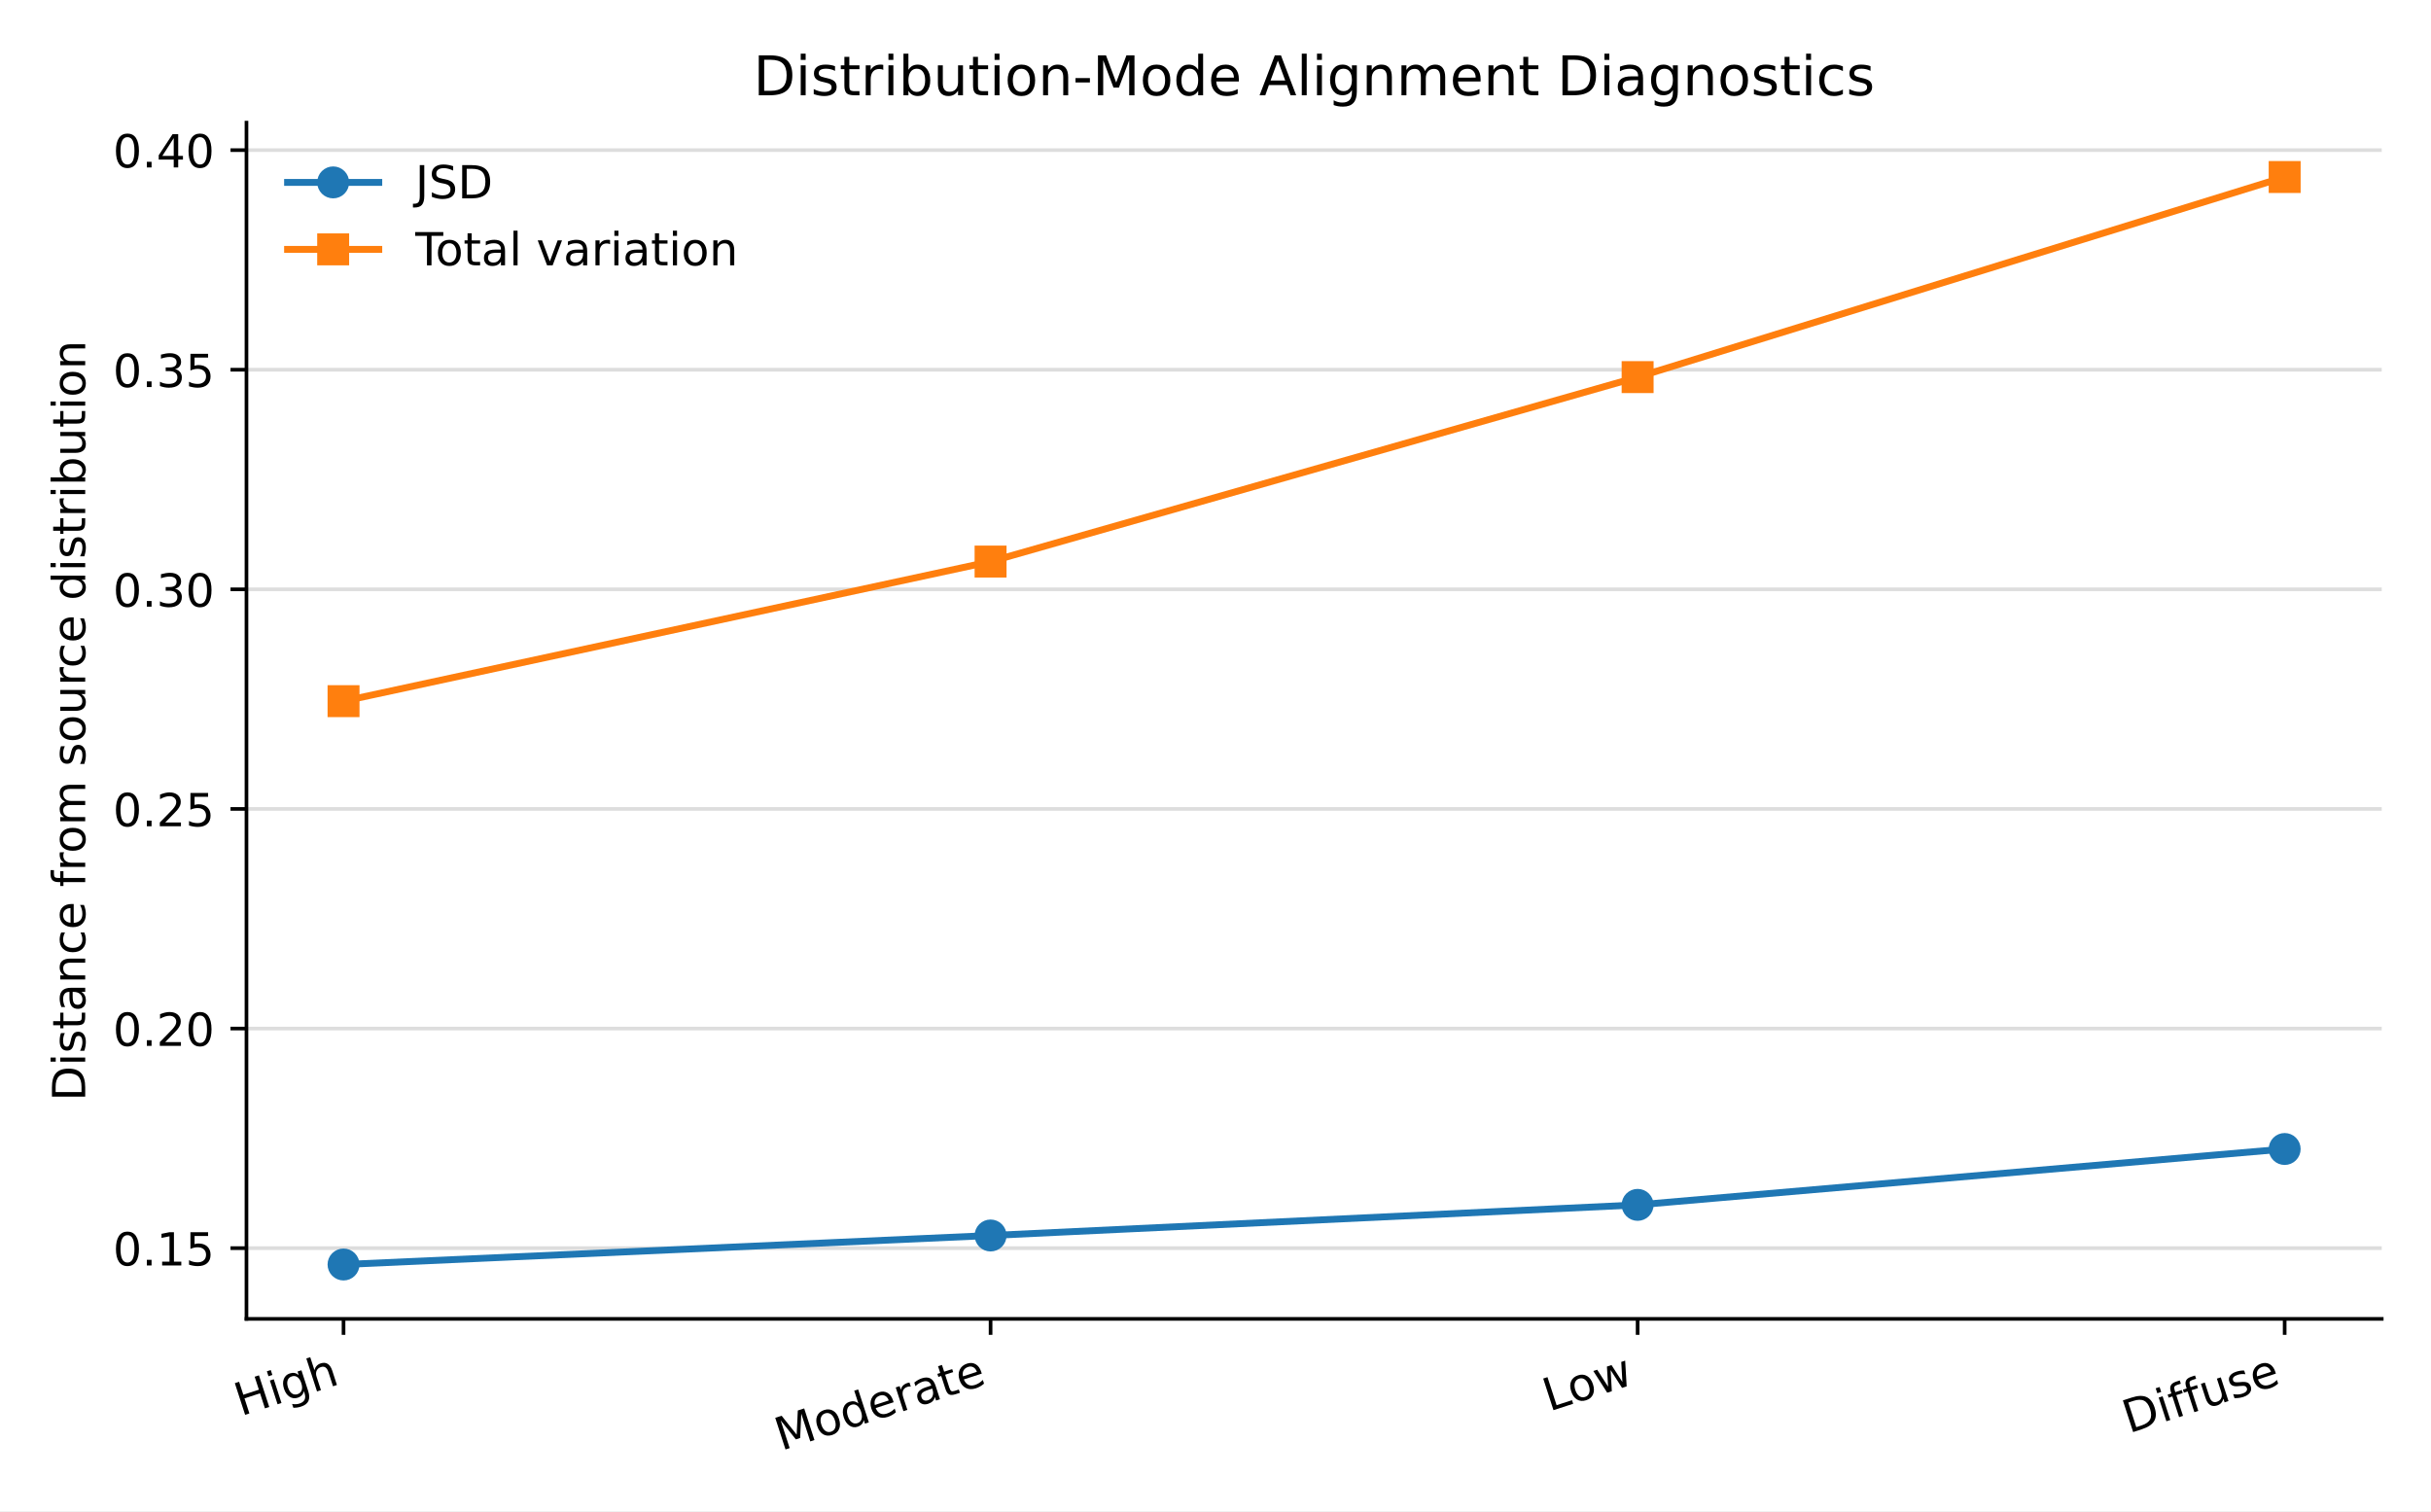
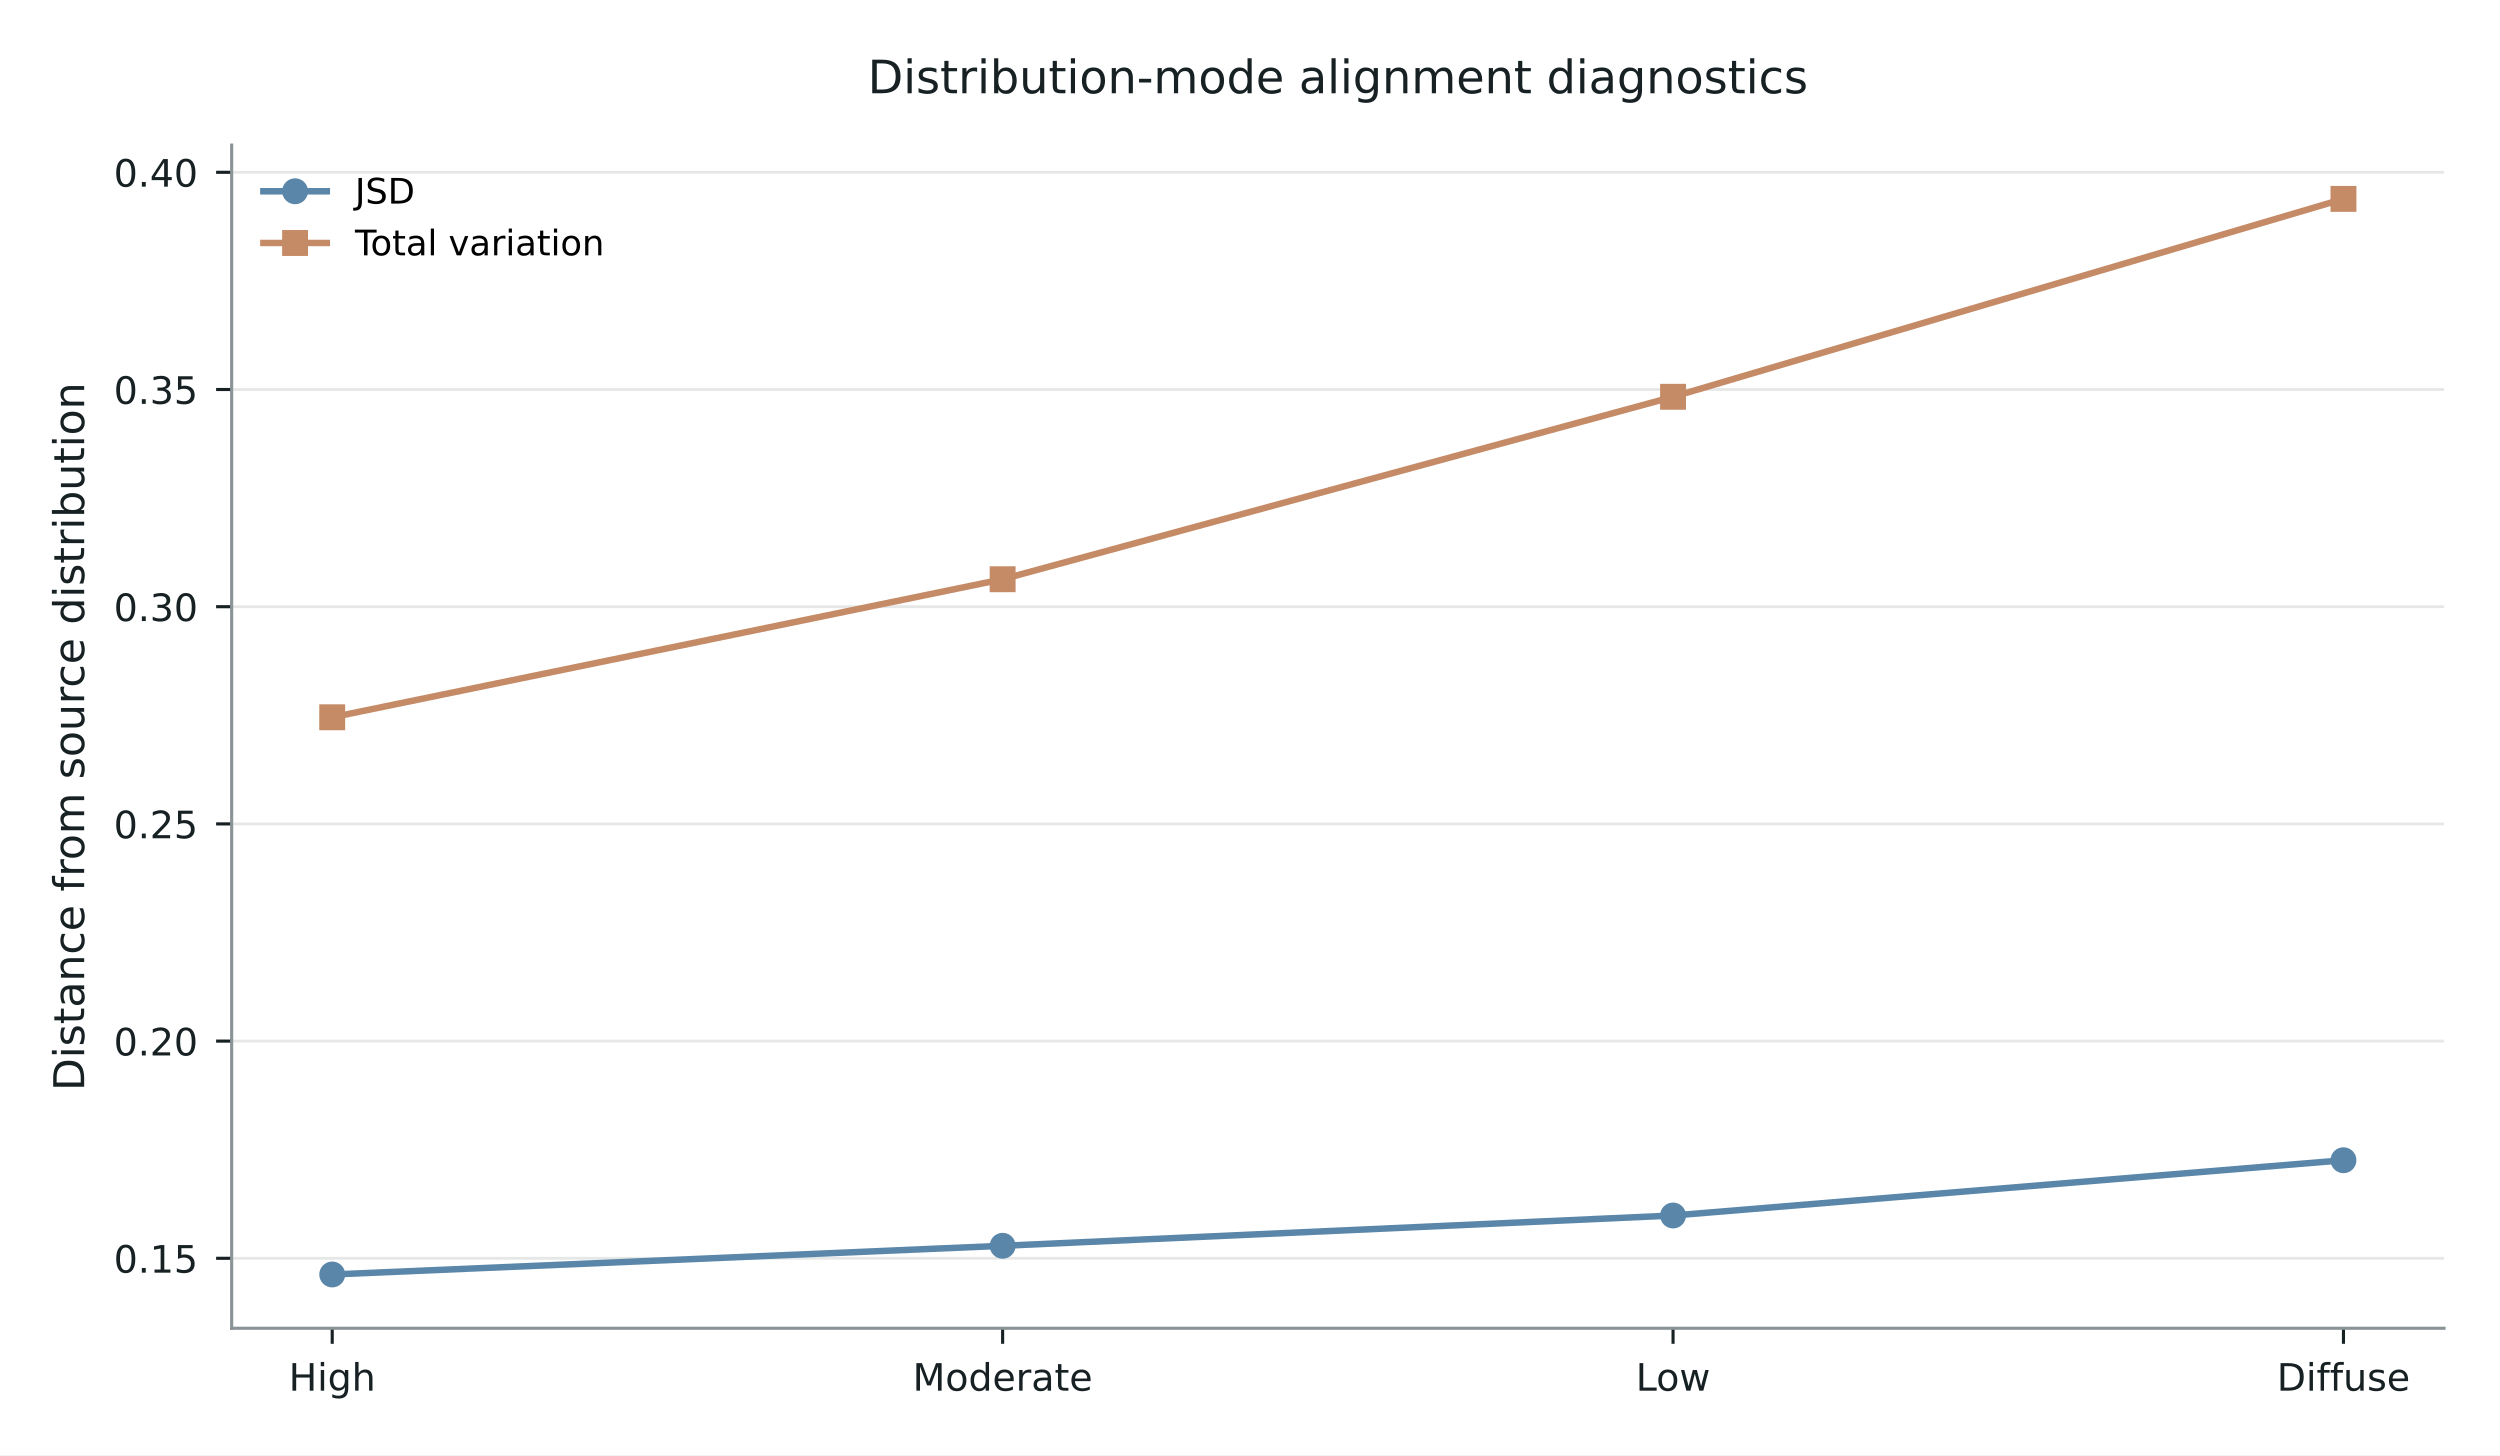
- <svg xmlns="http://www.w3.org/2000/svg" xmlns:xlink="http://www.w3.org/1999/xlink" width="532.8pt" height="331.2pt" viewBox="0 0 532.8 331.2" version="1.1">
+ <svg xmlns="http://www.w3.org/2000/svg" xmlns:xlink="http://www.w3.org/1999/xlink" width="482.4pt" height="280.8pt" viewBox="0 0 482.4 280.8" version="1.1">
  <defs>
    <style type="text/css">*{stroke-linejoin: round; stroke-linecap: butt}</style>
  </defs>
  <g id="figure_1">
    <g id="patch_1">
-       <path d="M 0 331.2  L 532.8 331.2  L 532.8 0  L 0 0  z " style="fill: #ffffff" />
+       <path d="M 0 280.8  L 482.4 280.8  L 482.4 0  L 0 0  z " style="fill: #ffffff" />
    </g>
    <g id="axes_1">
      <g id="patch_2">
-         <path d="M 54.02 289.073  L 522 289.073  L 522 26.88  L 54.02 26.88  z " style="fill: #ffffff" />
+         <path d="M 44.7 256.3  L 471.6 256.3  L 471.6 28  L 44.7 28  z " style="fill: #ffffff" />
      </g>
      <g id="matplotlib.axis_1">
        <g id="xtick_1">
          <g id="line2d_1">
            <defs>
-               <path id="m32ed59b2f3" d="M 0 0  L 0 3.5  " style="stroke: #000000; stroke-width: 0.8" />
+               <path id="mbbe22d56eb" d="M 0 0  L 0 3  " style="stroke: #172124; stroke-width: 0.6" />
            </defs>
            <g>
-               <use xlink:href="#m32ed59b2f3" x="75.292" y="289.073" style="stroke: #000000; stroke-width: 0.8" />
+               <use xlink:href="#mbbe22d56eb" x="64.105" y="256.3" style="fill: #172124; stroke: #172124; stroke-width: 0.6" />
            </g>
          </g>
          <g id="text_1">
-             <g transform="translate(52.78972 310.4023) rotate(-18) scale(0.1 -0.1)">
+             <g style="fill: #172124" transform="translate(55.71525 268.3469) scale(0.073 -0.073)">
              <defs>
                <path id="DejaVuSans-48" d="M 628 4666  L 1259 4666  L 1259 2753  L 3553 2753  L 3553 4666  L 4184 4666  L 4184 0  L 3553 0  L 3553 2222  L 1259 2222  L 1259 0  L 628 0  L 628 4666  z " transform="scale(0.015625)" />
                <path id="DejaVuSans-69" d="M 603 3500  L 1178 3500  L 1178 0  L 603 0  L 603 3500  z M 603 4863  L 1178 4863  L 1178 4134  L 603 4134  L 603 4863  z " transform="scale(0.015625)" />
                <path id="DejaVuSans-67" d="M 2906 1791  Q 2906 2416 2648 2759  Q 2391 3103 1925 3103  Q 1463 3103 1205 2759  Q 947 2416 947 1791  Q 947 1169 1205 825  Q 1463 481 1925 481  Q 2391 481 2648 825  Q 2906 1169 2906 1791  z M 3481 434  Q 3481 -459 3084 -895  Q 2688 -1331 1869 -1331  Q 1566 -1331 1297 -1286  Q 1028 -1241 775 -1147  L 775 -588  Q 1028 -725 1275 -790  Q 1522 -856 1778 -856  Q 2344 -856 2625 -561  Q 2906 -266 2906 331  L 2906 616  Q 2728 306 2450 153  Q 2172 0 1784 0  Q 1141 0 747 490  Q 353 981 353 1791  Q 353 2603 747 3093  Q 1141 3584 1784 3584  Q 2172 3584 2450 3431  Q 2728 3278 2906 2969  L 2906 3500  L 3481 3500  L 3481 434  z " transform="scale(0.015625)" />
                <path id="DejaVuSans-68" d="M 3513 2113  L 3513 0  L 2938 0  L 2938 2094  Q 2938 2591 2744 2837  Q 2550 3084 2163 3084  Q 1697 3084 1428 2787  Q 1159 2491 1159 1978  L 1159 0  L 581 0  L 581 4863  L 1159 4863  L 1159 2956  Q 1366 3272 1645 3428  Q 1925 3584 2291 3584  Q 2894 3584 3203 3211  Q 3513 2838 3513 2113  z " transform="scale(0.015625)" />
              </defs>
              <use xlink:href="#DejaVuSans-48" />
              <use xlink:href="#DejaVuSans-69" transform="translate(75.19531 0)" />
              <use xlink:href="#DejaVuSans-67" transform="translate(102.9785 0)" />
              <use xlink:href="#DejaVuSans-68" transform="translate(166.4551 0)" />
            </g>
          </g>
        </g>
        <g id="xtick_2">
          <g id="line2d_2">
            <g>
-               <use xlink:href="#m32ed59b2f3" x="217.104" y="289.073" style="stroke: #000000; stroke-width: 0.8" />
+               <use xlink:href="#mbbe22d56eb" x="193.468" y="256.3" style="fill: #172124; stroke: #172124; stroke-width: 0.6" />
            </g>
          </g>
          <g id="text_2">
-             <g transform="translate(171.2281 317.9969) rotate(-18) scale(0.1 -0.1)">
+             <g style="fill: #172124" transform="translate(176.1084 268.3469) scale(0.073 -0.073)">
              <defs>
                <path id="DejaVuSans-4d" d="M 628 4666  L 1569 4666  L 2759 1491  L 3956 4666  L 4897 4666  L 4897 0  L 4281 0  L 4281 4097  L 3078 897  L 2444 897  L 1241 4097  L 1241 0  L 628 0  L 628 4666  z " transform="scale(0.015625)" />
                <path id="DejaVuSans-6f" d="M 1959 3097  Q 1497 3097 1228 2736  Q 959 2375 959 1747  Q 959 1119 1226 758  Q 1494 397 1959 397  Q 2419 397 2687 759  Q 2956 1122 2956 1747  Q 2956 2369 2687 2733  Q 2419 3097 1959 3097  z M 1959 3584  Q 2709 3584 3137 3096  Q 3566 2609 3566 1747  Q 3566 888 3137 398  Q 2709 -91 1959 -91  Q 1206 -91 779 398  Q 353 888 353 1747  Q 353 2609 779 3096  Q 1206 3584 1959 3584  z " transform="scale(0.015625)" />
                <path id="DejaVuSans-64" d="M 2906 2969  L 2906 4863  L 3481 4863  L 3481 0  L 2906 0  L 2906 525  Q 2725 213 2448 61  Q 2172 -91 1784 -91  Q 1150 -91 751 415  Q 353 922 353 1747  Q 353 2572 751 3078  Q 1150 3584 1784 3584  Q 2172 3584 2448 3432  Q 2725 3281 2906 2969  z M 947 1747  Q 947 1113 1208 752  Q 1469 391 1925 391  Q 2381 391 2643 752  Q 2906 1113 2906 1747  Q 2906 2381 2643 2742  Q 2381 3103 1925 3103  Q 1469 3103 1208 2742  Q 947 2381 947 1747  z " transform="scale(0.015625)" />
                <path id="DejaVuSans-65" d="M 3597 1894  L 3597 1613  L 953 1613  Q 991 1019 1311 708  Q 1631 397 2203 397  Q 2534 397 2845 478  Q 3156 559 3463 722  L 3463 178  Q 3153 47 2828 -22  Q 2503 -91 2169 -91  Q 1331 -91 842 396  Q 353 884 353 1716  Q 353 2575 817 3079  Q 1281 3584 2069 3584  Q 2775 3584 3186 3129  Q 3597 2675 3597 1894  z M 3022 2063  Q 3016 2534 2758 2815  Q 2500 3097 2075 3097  Q 1594 3097 1305 2825  Q 1016 2553 972 2059  L 3022 2063  z " transform="scale(0.015625)" />
                <path id="DejaVuSans-72" d="M 2631 2963  Q 2534 3019 2420 3045  Q 2306 3072 2169 3072  Q 1681 3072 1420 2755  Q 1159 2438 1159 1844  L 1159 0  L 581 0  L 581 3500  L 1159 3500  L 1159 2956  Q 1341 3275 1631 3429  Q 1922 3584 2338 3584  Q 2397 3584 2469 3576  Q 2541 3569 2628 3553  L 2631 2963  z " transform="scale(0.015625)" />
                <path id="DejaVuSans-61" d="M 2194 1759  Q 1497 1759 1228 1600  Q 959 1441 959 1056  Q 959 750 1161 570  Q 1363 391 1709 391  Q 2188 391 2477 730  Q 2766 1069 2766 1631  L 2766 1759  L 2194 1759  z M 3341 1997  L 3341 0  L 2766 0  L 2766 531  Q 2569 213 2275 61  Q 1981 -91 1556 -91  Q 1019 -91 701 211  Q 384 513 384 1019  Q 384 1609 779 1909  Q 1175 2209 1959 2209  L 2766 2209  L 2766 2266  Q 2766 2663 2505 2880  Q 2244 3097 1772 3097  Q 1472 3097 1187 3025  Q 903 2953 641 2809  L 641 3341  Q 956 3463 1253 3523  Q 1550 3584 1831 3584  Q 2591 3584 2966 3190  Q 3341 2797 3341 1997  z " transform="scale(0.015625)" />
                <path id="DejaVuSans-74" d="M 1172 4494  L 1172 3500  L 2356 3500  L 2356 3053  L 1172 3053  L 1172 1153  Q 1172 725 1289 603  Q 1406 481 1766 481  L 2356 481  L 2356 0  L 1766 0  Q 1100 0 847 248  Q 594 497 594 1153  L 594 3053  L 172 3053  L 172 3500  L 594 3500  L 594 4494  L 1172 4494  z " transform="scale(0.015625)" />
              </defs>
              <use xlink:href="#DejaVuSans-4d" />
              <use xlink:href="#DejaVuSans-6f" transform="translate(86.2793 0)" />
              <use xlink:href="#DejaVuSans-64" transform="translate(147.4609 0)" />
              <use xlink:href="#DejaVuSans-65" transform="translate(210.9375 0)" />
              <use xlink:href="#DejaVuSans-72" transform="translate(272.4609 0)" />
              <use xlink:href="#DejaVuSans-61" transform="translate(313.5742 0)" />
              <use xlink:href="#DejaVuSans-74" transform="translate(374.8535 0)" />
              <use xlink:href="#DejaVuSans-65" transform="translate(414.0625 0)" />
            </g>
          </g>
        </g>
        <g id="xtick_3">
          <g id="line2d_3">
            <g>
-               <use xlink:href="#m32ed59b2f3" x="358.916" y="289.073" style="stroke: #000000; stroke-width: 0.8" />
+               <use xlink:href="#mbbe22d56eb" x="322.832" y="256.3" style="fill: #172124; stroke: #172124; stroke-width: 0.6" />
            </g>
          </g>
          <g id="text_3">
-             <g transform="translate(339.5435 309.3855) rotate(-18) scale(0.1 -0.1)">
+             <g style="fill: #172124" transform="translate(315.6436 268.3469) scale(0.073 -0.073)">
              <defs>
                <path id="DejaVuSans-4c" d="M 628 4666  L 1259 4666  L 1259 531  L 3531 531  L 3531 0  L 628 0  L 628 4666  z " transform="scale(0.015625)" />
                <path id="DejaVuSans-77" d="M 269 3500  L 844 3500  L 1563 769  L 2278 3500  L 2956 3500  L 3675 769  L 4391 3500  L 4966 3500  L 4050 0  L 3372 0  L 2619 2869  L 1863 0  L 1184 0  L 269 3500  z " transform="scale(0.015625)" />
              </defs>
              <use xlink:href="#DejaVuSans-4c" />
              <use xlink:href="#DejaVuSans-6f" transform="translate(53.96289 0)" />
              <use xlink:href="#DejaVuSans-77" transform="translate(115.1445 0)" />
            </g>
          </g>
        </g>
        <g id="xtick_4">
          <g id="line2d_4">
            <g>
-               <use xlink:href="#m32ed59b2f3" x="500.728" y="289.073" style="stroke: #000000; stroke-width: 0.8" />
+               <use xlink:href="#mbbe22d56eb" x="452.195" y="256.3" style="fill: #172124; stroke: #172124; stroke-width: 0.6" />
            </g>
          </g>
          <g id="text_4">
-             <g transform="translate(466.5905 314.183) rotate(-18) scale(0.1 -0.1)">
+             <g style="fill: #172124" transform="translate(439.3406 268.3469) scale(0.073 -0.073)">
              <defs>
                <path id="DejaVuSans-44" d="M 1259 4147  L 1259 519  L 2022 519  Q 2988 519 3436 956  Q 3884 1394 3884 2338  Q 3884 3275 3436 3711  Q 2988 4147 2022 4147  L 1259 4147  z M 628 4666  L 1925 4666  Q 3281 4666 3915 4102  Q 4550 3538 4550 2338  Q 4550 1131 3912 565  Q 3275 0 1925 0  L 628 0  L 628 4666  z " transform="scale(0.015625)" />
                <path id="DejaVuSans-66" d="M 2375 4863  L 2375 4384  L 1825 4384  Q 1516 4384 1395 4259  Q 1275 4134 1275 3809  L 1275 3500  L 2222 3500  L 2222 3053  L 1275 3053  L 1275 0  L 697 0  L 697 3053  L 147 3053  L 147 3500  L 697 3500  L 697 3744  Q 697 4328 969 4595  Q 1241 4863 1831 4863  L 2375 4863  z " transform="scale(0.015625)" />
                <path id="DejaVuSans-75" d="M 544 1381  L 544 3500  L 1119 3500  L 1119 1403  Q 1119 906 1312 657  Q 1506 409 1894 409  Q 2359 409 2629 706  Q 2900 1003 2900 1516  L 2900 3500  L 3475 3500  L 3475 0  L 2900 0  L 2900 538  Q 2691 219 2414 64  Q 2138 -91 1772 -91  Q 1169 -91 856 284  Q 544 659 544 1381  z M 1991 3584  L 1991 3584  z " transform="scale(0.015625)" />
                <path id="DejaVuSans-73" d="M 2834 3397  L 2834 2853  Q 2591 2978 2328 3040  Q 2066 3103 1784 3103  Q 1356 3103 1142 2972  Q 928 2841 928 2578  Q 928 2378 1081 2264  Q 1234 2150 1697 2047  L 1894 2003  Q 2506 1872 2764 1633  Q 3022 1394 3022 966  Q 3022 478 2636 193  Q 2250 -91 1575 -91  Q 1294 -91 989 -36  Q 684 19 347 128  L 347 722  Q 666 556 975 473  Q 1284 391 1588 391  Q 1994 391 2212 530  Q 2431 669 2431 922  Q 2431 1156 2273 1281  Q 2116 1406 1581 1522  L 1381 1569  Q 847 1681 609 1914  Q 372 2147 372 2553  Q 372 3047 722 3315  Q 1072 3584 1716 3584  Q 2034 3584 2315 3537  Q 2597 3491 2834 3397  z " transform="scale(0.015625)" />
              </defs>
              <use xlink:href="#DejaVuSans-44" />
              <use xlink:href="#DejaVuSans-69" transform="translate(77.00195 0)" />
              <use xlink:href="#DejaVuSans-66" transform="translate(104.7852 0)" />
              <use xlink:href="#DejaVuSans-66" transform="translate(139.9902 0)" />
              <use xlink:href="#DejaVuSans-75" transform="translate(175.1953 0)" />
              <use xlink:href="#DejaVuSans-73" transform="translate(238.5742 0)" />
              <use xlink:href="#DejaVuSans-65" transform="translate(290.6738 0)" />
            </g>
          </g>
        </g>
      </g>
      <g id="matplotlib.axis_2">
        <g id="ytick_1">
          <g id="line2d_5">
-             <path d="M 54.02 273.567  L 522 273.567  " clip-path="url(#pc84f7781db)" style="fill: none; stroke: #dddddd; stroke-width: 0.8; stroke-linecap: square" />
+             <path d="M 44.7 242.798  L 471.6 242.798  " clip-path="url(#pf8bdfb0975)" style="fill: none; stroke: #e6e8e8; stroke-width: 0.55; stroke-linecap: square" />
          </g>
          <g id="line2d_6">
            <defs>
-               <path id="m913b34af58" d="M 0 0  L -3.5 0  " style="stroke: #000000; stroke-width: 0.8" />
+               <path id="m10dde09363" d="M 0 0  L -3 0  " style="stroke: #172124; stroke-width: 0.6" />
            </defs>
            <g>
-               <use xlink:href="#m913b34af58" x="54.02" y="273.567" style="stroke: #000000; stroke-width: 0.8" />
+               <use xlink:href="#m10dde09363" x="44.7" y="242.798" style="fill: #172124; stroke: #172124; stroke-width: 0.6" />
            </g>
          </g>
          <g id="text_5">
-             <g transform="translate(24.75437 277.3663) scale(0.1 -0.1)">
+             <g style="fill: #172124" transform="translate(21.94609 245.5717) scale(0.073 -0.073)">
              <defs>
                <path id="DejaVuSans-30" d="M 2034 4250  Q 1547 4250 1301 3770  Q 1056 3291 1056 2328  Q 1056 1369 1301 889  Q 1547 409 2034 409  Q 2525 409 2770 889  Q 3016 1369 3016 2328  Q 3016 3291 2770 3770  Q 2525 4250 2034 4250  z M 2034 4750  Q 2819 4750 3233 4129  Q 3647 3509 3647 2328  Q 3647 1150 3233 529  Q 2819 -91 2034 -91  Q 1250 -91 836 529  Q 422 1150 422 2328  Q 422 3509 836 4129  Q 1250 4750 2034 4750  z " transform="scale(0.015625)" />
                <path id="DejaVuSans-2e" d="M 684 794  L 1344 794  L 1344 0  L 684 0  L 684 794  z " transform="scale(0.015625)" />
                <path id="DejaVuSans-31" d="M 794 531  L 1825 531  L 1825 4091  L 703 3866  L 703 4441  L 1819 4666  L 2450 4666  L 2450 531  L 3481 531  L 3481 0  L 794 0  L 794 531  z " transform="scale(0.015625)" />
                <path id="DejaVuSans-35" d="M 691 4666  L 3169 4666  L 3169 4134  L 1269 4134  L 1269 2991  Q 1406 3038 1543 3061  Q 1681 3084 1819 3084  Q 2600 3084 3056 2656  Q 3513 2228 3513 1497  Q 3513 744 3044 326  Q 2575 -91 1722 -91  Q 1428 -91 1123 -41  Q 819 9 494 109  L 494 744  Q 775 591 1075 516  Q 1375 441 1709 441  Q 2250 441 2565 725  Q 2881 1009 2881 1497  Q 2881 1984 2565 2268  Q 2250 2553 1709 2553  Q 1456 2553 1204 2497  Q 953 2441 691 2322  L 691 4666  z " transform="scale(0.015625)" />
              </defs>
              <use xlink:href="#DejaVuSans-30" />
              <use xlink:href="#DejaVuSans-2e" transform="translate(63.62305 0)" />
              <use xlink:href="#DejaVuSans-31" transform="translate(95.41016 0)" />
              <use xlink:href="#DejaVuSans-35" transform="translate(159.0332 0)" />
            </g>
          </g>
        </g>
        <g id="ytick_2">
          <g id="line2d_7">
-             <path d="M 54.02 225.434  L 522 225.434  " clip-path="url(#pc84f7781db)" style="fill: none; stroke: #dddddd; stroke-width: 0.8; stroke-linecap: square" />
+             <path d="M 44.7 200.888  L 471.6 200.888  " clip-path="url(#pf8bdfb0975)" style="fill: none; stroke: #e6e8e8; stroke-width: 0.55; stroke-linecap: square" />
          </g>
          <g id="line2d_8">
            <g>
-               <use xlink:href="#m913b34af58" x="54.02" y="225.434" style="stroke: #000000; stroke-width: 0.8" />
+               <use xlink:href="#m10dde09363" x="44.7" y="200.888" style="fill: #172124; stroke: #172124; stroke-width: 0.6" />
            </g>
          </g>
          <g id="text_6">
-             <g transform="translate(24.75437 229.2337) scale(0.1 -0.1)">
+             <g style="fill: #172124" transform="translate(21.94609 203.6611) scale(0.073 -0.073)">
              <defs>
                <path id="DejaVuSans-32" d="M 1228 531  L 3431 531  L 3431 0  L 469 0  L 469 531  Q 828 903 1448 1529  Q 2069 2156 2228 2338  Q 2531 2678 2651 2914  Q 2772 3150 2772 3378  Q 2772 3750 2511 3984  Q 2250 4219 1831 4219  Q 1534 4219 1204 4116  Q 875 4013 500 3803  L 500 4441  Q 881 4594 1212 4672  Q 1544 4750 1819 4750  Q 2544 4750 2975 4387  Q 3406 4025 3406 3419  Q 3406 3131 3298 2873  Q 3191 2616 2906 2266  Q 2828 2175 2409 1742  Q 1991 1309 1228 531  z " transform="scale(0.015625)" />
              </defs>
              <use xlink:href="#DejaVuSans-30" />
              <use xlink:href="#DejaVuSans-2e" transform="translate(63.62305 0)" />
              <use xlink:href="#DejaVuSans-32" transform="translate(95.41016 0)" />
              <use xlink:href="#DejaVuSans-30" transform="translate(159.0332 0)" />
            </g>
          </g>
        </g>
        <g id="ytick_3">
          <g id="line2d_9">
-             <path d="M 54.02 177.302  L 522 177.302  " clip-path="url(#pc84f7781db)" style="fill: none; stroke: #dddddd; stroke-width: 0.8; stroke-linecap: square" />
+             <path d="M 44.7 158.977  L 471.6 158.977  " clip-path="url(#pf8bdfb0975)" style="fill: none; stroke: #e6e8e8; stroke-width: 0.55; stroke-linecap: square" />
          </g>
          <g id="line2d_10">
            <g>
-               <use xlink:href="#m913b34af58" x="54.02" y="177.302" style="stroke: #000000; stroke-width: 0.8" />
+               <use xlink:href="#m10dde09363" x="44.7" y="158.977" style="fill: #172124; stroke: #172124; stroke-width: 0.6" />
            </g>
          </g>
          <g id="text_7">
-             <g transform="translate(24.75437 181.101) scale(0.1 -0.1)">
+             <g style="fill: #172124" transform="translate(21.94609 161.7505) scale(0.073 -0.073)">
              <use xlink:href="#DejaVuSans-30" />
              <use xlink:href="#DejaVuSans-2e" transform="translate(63.62305 0)" />
              <use xlink:href="#DejaVuSans-32" transform="translate(95.41016 0)" />
              <use xlink:href="#DejaVuSans-35" transform="translate(159.0332 0)" />
            </g>
          </g>
        </g>
        <g id="ytick_4">
          <g id="line2d_11">
-             <path d="M 54.02 129.169  L 522 129.169  " clip-path="url(#pc84f7781db)" style="fill: none; stroke: #dddddd; stroke-width: 0.8; stroke-linecap: square" />
+             <path d="M 44.7 117.066  L 471.6 117.066  " clip-path="url(#pf8bdfb0975)" style="fill: none; stroke: #e6e8e8; stroke-width: 0.55; stroke-linecap: square" />
          </g>
          <g id="line2d_12">
            <g>
-               <use xlink:href="#m913b34af58" x="54.02" y="129.169" style="stroke: #000000; stroke-width: 0.8" />
+               <use xlink:href="#m10dde09363" x="44.7" y="117.066" style="fill: #172124; stroke: #172124; stroke-width: 0.6" />
            </g>
          </g>
          <g id="text_8">
-             <g transform="translate(24.75437 132.9684) scale(0.1 -0.1)">
+             <g style="fill: #172124" transform="translate(21.94609 119.8398) scale(0.073 -0.073)">
              <defs>
                <path id="DejaVuSans-33" d="M 2597 2516  Q 3050 2419 3304 2112  Q 3559 1806 3559 1356  Q 3559 666 3084 287  Q 2609 -91 1734 -91  Q 1441 -91 1130 -33  Q 819 25 488 141  L 488 750  Q 750 597 1062 519  Q 1375 441 1716 441  Q 2309 441 2620 675  Q 2931 909 2931 1356  Q 2931 1769 2642 2001  Q 2353 2234 1838 2234  L 1294 2234  L 1294 2753  L 1863 2753  Q 2328 2753 2575 2939  Q 2822 3125 2822 3475  Q 2822 3834 2567 4026  Q 2313 4219 1838 4219  Q 1578 4219 1281 4162  Q 984 4106 628 3988  L 628 4550  Q 988 4650 1302 4700  Q 1616 4750 1894 4750  Q 2613 4750 3031 4423  Q 3450 4097 3450 3541  Q 3450 3153 3228 2886  Q 3006 2619 2597 2516  z " transform="scale(0.015625)" />
              </defs>
              <use xlink:href="#DejaVuSans-30" />
              <use xlink:href="#DejaVuSans-2e" transform="translate(63.62305 0)" />
              <use xlink:href="#DejaVuSans-33" transform="translate(95.41016 0)" />
              <use xlink:href="#DejaVuSans-30" transform="translate(159.0332 0)" />
            </g>
          </g>
        </g>
        <g id="ytick_5">
          <g id="line2d_13">
-             <path d="M 54.02 81.036  L 522 81.036  " clip-path="url(#pc84f7781db)" style="fill: none; stroke: #dddddd; stroke-width: 0.8; stroke-linecap: square" />
+             <path d="M 44.7 75.156  L 471.6 75.156  " clip-path="url(#pf8bdfb0975)" style="fill: none; stroke: #e6e8e8; stroke-width: 0.55; stroke-linecap: square" />
          </g>
          <g id="line2d_14">
            <g>
-               <use xlink:href="#m913b34af58" x="54.02" y="81.036" style="stroke: #000000; stroke-width: 0.8" />
+               <use xlink:href="#m10dde09363" x="44.7" y="75.156" style="fill: #172124; stroke: #172124; stroke-width: 0.6" />
            </g>
          </g>
          <g id="text_9">
-             <g transform="translate(24.75437 84.8357) scale(0.1 -0.1)">
+             <g style="fill: #172124" transform="translate(21.94609 77.9292) scale(0.073 -0.073)">
              <use xlink:href="#DejaVuSans-30" />
              <use xlink:href="#DejaVuSans-2e" transform="translate(63.62305 0)" />
              <use xlink:href="#DejaVuSans-33" transform="translate(95.41016 0)" />
              <use xlink:href="#DejaVuSans-35" transform="translate(159.0332 0)" />
            </g>
          </g>
        </g>
        <g id="ytick_6">
          <g id="line2d_15">
-             <path d="M 54.02 32.904  L 522 32.904  " clip-path="url(#pc84f7781db)" style="fill: none; stroke: #dddddd; stroke-width: 0.8; stroke-linecap: square" />
+             <path d="M 44.7 33.245  L 471.6 33.245  " clip-path="url(#pf8bdfb0975)" style="fill: none; stroke: #e6e8e8; stroke-width: 0.55; stroke-linecap: square" />
          </g>
          <g id="line2d_16">
            <g>
-               <use xlink:href="#m913b34af58" x="54.02" y="32.904" style="stroke: #000000; stroke-width: 0.8" />
+               <use xlink:href="#m10dde09363" x="44.7" y="33.245" style="fill: #172124; stroke: #172124; stroke-width: 0.6" />
            </g>
          </g>
          <g id="text_10">
-             <g transform="translate(24.75437 36.70305) scale(0.1 -0.1)">
+             <g style="fill: #172124" transform="translate(21.94609 36.01857) scale(0.073 -0.073)">
              <defs>
                <path id="DejaVuSans-34" d="M 2419 4116  L 825 1625  L 2419 1625  L 2419 4116  z M 2253 4666  L 3047 4666  L 3047 1625  L 3713 1625  L 3713 1100  L 3047 1100  L 3047 0  L 2419 0  L 2419 1100  L 313 1100  L 313 1709  L 2253 4666  z " transform="scale(0.015625)" />
              </defs>
              <use xlink:href="#DejaVuSans-30" />
              <use xlink:href="#DejaVuSans-2e" transform="translate(63.62305 0)" />
              <use xlink:href="#DejaVuSans-34" transform="translate(95.41016 0)" />
              <use xlink:href="#DejaVuSans-30" transform="translate(159.0332 0)" />
            </g>
          </g>
        </g>
        <g id="text_11">
-           <g transform="translate(18.67469 241.3337) rotate(-90) scale(0.1 -0.1)">
+           <g style="fill: #172124" transform="translate(16.24075 210.5028) rotate(-90) scale(0.082 -0.082)">
            <defs>
              <path id="DejaVuSans-6e" d="M 3513 2113  L 3513 0  L 2938 0  L 2938 2094  Q 2938 2591 2744 2837  Q 2550 3084 2163 3084  Q 1697 3084 1428 2787  Q 1159 2491 1159 1978  L 1159 0  L 581 0  L 581 3500  L 1159 3500  L 1159 2956  Q 1366 3272 1645 3428  Q 1925 3584 2291 3584  Q 2894 3584 3203 3211  Q 3513 2838 3513 2113  z " transform="scale(0.015625)" />
              <path id="DejaVuSans-63" d="M 3122 3366  L 3122 2828  Q 2878 2963 2633 3030  Q 2388 3097 2138 3097  Q 1578 3097 1268 2742  Q 959 2388 959 1747  Q 959 1106 1268 751  Q 1578 397 2138 397  Q 2388 397 2633 464  Q 2878 531 3122 666  L 3122 134  Q 2881 22 2623 -34  Q 2366 -91 2075 -91  Q 1284 -91 818 406  Q 353 903 353 1747  Q 353 2603 823 3093  Q 1294 3584 2113 3584  Q 2378 3584 2631 3529  Q 2884 3475 3122 3366  z " transform="scale(0.015625)" />
              <path id="DejaVuSans-20" transform="scale(0.015625)" />
              <path id="DejaVuSans-6d" d="M 3328 2828  Q 3544 3216 3844 3400  Q 4144 3584 4550 3584  Q 5097 3584 5394 3201  Q 5691 2819 5691 2113  L 5691 0  L 5113 0  L 5113 2094  Q 5113 2597 4934 2840  Q 4756 3084 4391 3084  Q 3944 3084 3684 2787  Q 3425 2491 3425 1978  L 3425 0  L 2847 0  L 2847 2094  Q 2847 2600 2669 2842  Q 2491 3084 2119 3084  Q 1678 3084 1418 2786  Q 1159 2488 1159 1978  L 1159 0  L 581 0  L 581 3500  L 1159 3500  L 1159 2956  Q 1356 3278 1631 3431  Q 1906 3584 2284 3584  Q 2666 3584 2933 3390  Q 3200 3197 3328 2828  z " transform="scale(0.015625)" />
              <path id="DejaVuSans-62" d="M 3116 1747  Q 3116 2381 2855 2742  Q 2594 3103 2138 3103  Q 1681 3103 1420 2742  Q 1159 2381 1159 1747  Q 1159 1113 1420 752  Q 1681 391 2138 391  Q 2594 391 2855 752  Q 3116 1113 3116 1747  z M 1159 2969  Q 1341 3281 1617 3432  Q 1894 3584 2278 3584  Q 2916 3584 3314 3078  Q 3713 2572 3713 1747  Q 3713 922 3314 415  Q 2916 -91 2278 -91  Q 1894 -91 1617 61  Q 1341 213 1159 525  L 1159 0  L 581 0  L 581 4863  L 1159 4863  L 1159 2969  z " transform="scale(0.015625)" />
            </defs>
            <use xlink:href="#DejaVuSans-44" />
            <use xlink:href="#DejaVuSans-69" transform="translate(77.00195 0)" />
            <use xlink:href="#DejaVuSans-73" transform="translate(104.7852 0)" />
            <use xlink:href="#DejaVuSans-74" transform="translate(156.8848 0)" />
            <use xlink:href="#DejaVuSans-61" transform="translate(196.0938 0)" />
            <use xlink:href="#DejaVuSans-6e" transform="translate(257.373 0)" />
            <use xlink:href="#DejaVuSans-63" transform="translate(320.752 0)" />
            <use xlink:href="#DejaVuSans-65" transform="translate(375.7324 0)" />
            <use xlink:href="#DejaVuSans-20" transform="translate(437.2559 0)" />
            <use xlink:href="#DejaVuSans-66" transform="translate(469.043 0)" />
            <use xlink:href="#DejaVuSans-72" transform="translate(504.248 0)" />
            <use xlink:href="#DejaVuSans-6f" transform="translate(543.1113 0)" />
            <use xlink:href="#DejaVuSans-6d" transform="translate(604.293 0)" />
            <use xlink:href="#DejaVuSans-20" transform="translate(701.7051 0)" />
            <use xlink:href="#DejaVuSans-73" transform="translate(733.4922 0)" />
            <use xlink:href="#DejaVuSans-6f" transform="translate(785.5918 0)" />
            <use xlink:href="#DejaVuSans-75" transform="translate(846.7734 0)" />
            <use xlink:href="#DejaVuSans-72" transform="translate(910.1523 0)" />
            <use xlink:href="#DejaVuSans-63" transform="translate(949.0156 0)" />
            <use xlink:href="#DejaVuSans-65" transform="translate(1003.996 0)" />
            <use xlink:href="#DejaVuSans-20" transform="translate(1065.52 0)" />
            <use xlink:href="#DejaVuSans-64" transform="translate(1097.307 0)" />
            <use xlink:href="#DejaVuSans-69" transform="translate(1160.783 0)" />
            <use xlink:href="#DejaVuSans-73" transform="translate(1188.566 0)" />
            <use xlink:href="#DejaVuSans-74" transform="translate(1240.666 0)" />
            <use xlink:href="#DejaVuSans-72" transform="translate(1279.875 0)" />
            <use xlink:href="#DejaVuSans-69" transform="translate(1320.988 0)" />
            <use xlink:href="#DejaVuSans-62" transform="translate(1348.771 0)" />
            <use xlink:href="#DejaVuSans-75" transform="translate(1412.248 0)" />
            <use xlink:href="#DejaVuSans-74" transform="translate(1475.627 0)" />
            <use xlink:href="#DejaVuSans-69" transform="translate(1514.836 0)" />
            <use xlink:href="#DejaVuSans-6f" transform="translate(1542.619 0)" />
            <use xlink:href="#DejaVuSans-6e" transform="translate(1603.801 0)" />
          </g>
        </g>
      </g>
      <g id="line2d_17">
-         <path d="M 75.292 277.155  L 217.104 270.796  L 358.916 264.084  L 500.728 251.838  " clip-path="url(#pc84f7781db)" style="fill: none; stroke: #1f77b4; stroke-width: 1.5; stroke-linecap: square" />
+         <path d="M 64.105 245.923  L 193.468 240.386  L 322.832 234.541  L 452.195 223.878  " clip-path="url(#pf8bdfb0975)" style="fill: none; stroke: #5a86a9; stroke-width: 1.25; stroke-linecap: square" />
        <defs>
-           <path id="meb60ba0073" d="M 0 3  C 0.796 3 1.559 2.684 2.121 2.121  C 2.684 1.559 3 0.796 3 0  C 3 -0.796 2.684 -1.559 2.121 -2.121  C 1.559 -2.684 0.796 -3 0 -3  C -0.796 -3 -1.559 -2.684 -2.121 -2.121  C -2.684 -1.559 -3 -0.796 -3 0  C -3 0.796 -2.684 1.559 -2.121 2.121  C -1.559 2.684 -0.796 3 0 3  z " style="stroke: #1f77b4" />
+           <path id="m137bc1260f" d="M 0 2  C 0.53 2 1.039 1.789 1.414 1.414  C 1.789 1.039 2 0.53 2 0  C 2 -0.53 1.789 -1.039 1.414 -1.414  C 1.039 -1.789 0.53 -2 0 -2  C -0.53 -2 -1.039 -1.789 -1.414 -1.414  C -1.789 -1.039 -2 -0.53 -2 0  C -2 0.53 -1.789 1.039 -1.414 1.414  C -1.039 1.789 -0.53 2 0 2  z " style="stroke: #5a86a9" />
        </defs>
-         <g clip-path="url(#pc84f7781db)">
-           <use xlink:href="#meb60ba0073" x="75.292" y="277.155" style="fill: #1f77b4; stroke: #1f77b4" />
-           <use xlink:href="#meb60ba0073" x="217.104" y="270.796" style="fill: #1f77b4; stroke: #1f77b4" />
-           <use xlink:href="#meb60ba0073" x="358.916" y="264.084" style="fill: #1f77b4; stroke: #1f77b4" />
-           <use xlink:href="#meb60ba0073" x="500.728" y="251.838" style="fill: #1f77b4; stroke: #1f77b4" />
+         <g clip-path="url(#pf8bdfb0975)">
+           <use xlink:href="#m137bc1260f" x="64.105" y="245.923" style="fill: #5a86a9; stroke: #5a86a9" />
+           <use xlink:href="#m137bc1260f" x="193.468" y="240.386" style="fill: #5a86a9; stroke: #5a86a9" />
+           <use xlink:href="#m137bc1260f" x="322.832" y="234.541" style="fill: #5a86a9; stroke: #5a86a9" />
+           <use xlink:href="#m137bc1260f" x="452.195" y="223.878" style="fill: #5a86a9; stroke: #5a86a9" />
        </g>
      </g>
      <g id="line2d_18">
-         <path d="M 75.292 153.678  L 217.104 123.085  L 358.916 82.655  L 500.728 38.798  " clip-path="url(#pc84f7781db)" style="fill: none; stroke: #ff7f0e; stroke-width: 1.5; stroke-linecap: square" />
+         <path d="M 64.105 138.407  L 193.468 111.769  L 322.832 76.565  L 452.195 38.377  " clip-path="url(#pf8bdfb0975)" style="fill: none; stroke: #c58a66; stroke-width: 1.25; stroke-linecap: square" />
        <defs>
-           <path id="mb625c294d7" d="M -3 3  L 3 3  L 3 -3  L -3 -3  z " style="stroke: #ff7f0e; stroke-linejoin: miter" />
+           <path id="mb67e607f15" d="M -2 2  L 2 2  L 2 -2  L -2 -2  z " style="stroke: #c58a66; stroke-linejoin: miter" />
        </defs>
-         <g clip-path="url(#pc84f7781db)">
-           <use xlink:href="#mb625c294d7" x="75.292" y="153.678" style="fill: #ff7f0e; stroke: #ff7f0e; stroke-linejoin: miter" />
-           <use xlink:href="#mb625c294d7" x="217.104" y="123.085" style="fill: #ff7f0e; stroke: #ff7f0e; stroke-linejoin: miter" />
-           <use xlink:href="#mb625c294d7" x="358.916" y="82.655" style="fill: #ff7f0e; stroke: #ff7f0e; stroke-linejoin: miter" />
-           <use xlink:href="#mb625c294d7" x="500.728" y="38.798" style="fill: #ff7f0e; stroke: #ff7f0e; stroke-linejoin: miter" />
+         <g clip-path="url(#pf8bdfb0975)">
+           <use xlink:href="#mb67e607f15" x="64.105" y="138.407" style="fill: #c58a66; stroke: #c58a66; stroke-linejoin: miter" />
+           <use xlink:href="#mb67e607f15" x="193.468" y="111.769" style="fill: #c58a66; stroke: #c58a66; stroke-linejoin: miter" />
+           <use xlink:href="#mb67e607f15" x="322.832" y="76.565" style="fill: #c58a66; stroke: #c58a66; stroke-linejoin: miter" />
+           <use xlink:href="#mb67e607f15" x="452.195" y="38.377" style="fill: #c58a66; stroke: #c58a66; stroke-linejoin: miter" />
        </g>
      </g>
      <g id="patch_3">
-         <path d="M 54.02 289.073  L 54.02 26.88  " style="fill: none; stroke: #000000; stroke-width: 0.8; stroke-linejoin: miter; stroke-linecap: square" />
+         <path d="M 44.7 256.3  L 44.7 28  " style="fill: none; stroke: #8a9395; stroke-width: 0.6; stroke-linejoin: miter; stroke-linecap: square" />
      </g>
      <g id="patch_4">
-         <path d="M 54.02 289.073  L 522 289.073  " style="fill: none; stroke: #000000; stroke-width: 0.8; stroke-linejoin: miter; stroke-linecap: square" />
+         <path d="M 44.7 256.3  L 471.6 256.3  " style="fill: none; stroke: #8a9395; stroke-width: 0.6; stroke-linejoin: miter; stroke-linecap: square" />
      </g>
      <g id="text_12">
-         <g transform="translate(165.1234 20.88) scale(0.12 -0.12)">
+         <g style="fill: #172124" transform="translate(167.4326 18) scale(0.089 -0.089)">
          <defs>
            <path id="DejaVuSans-2d" d="M 313 2009  L 1997 2009  L 1997 1497  L 313 1497  L 313 2009  z " transform="scale(0.015625)" />
-             <path id="DejaVuSans-41" d="M 2188 4044  L 1331 1722  L 3047 1722  L 2188 4044  z M 1831 4666  L 2547 4666  L 4325 0  L 3669 0  L 3244 1197  L 1141 1197  L 716 0  L 50 0  L 1831 4666  z " transform="scale(0.015625)" />
            <path id="DejaVuSans-6c" d="M 603 4863  L 1178 4863  L 1178 0  L 603 0  L 603 4863  z " transform="scale(0.015625)" />
          </defs>
          <use xlink:href="#DejaVuSans-44" />
          <use xlink:href="#DejaVuSans-69" transform="translate(77.00195 0)" />
          <use xlink:href="#DejaVuSans-73" transform="translate(104.7852 0)" />
          <use xlink:href="#DejaVuSans-74" transform="translate(156.8848 0)" />
          <use xlink:href="#DejaVuSans-72" transform="translate(196.0938 0)" />
          <use xlink:href="#DejaVuSans-69" transform="translate(237.207 0)" />
          <use xlink:href="#DejaVuSans-62" transform="translate(264.9902 0)" />
          <use xlink:href="#DejaVuSans-75" transform="translate(328.4668 0)" />
          <use xlink:href="#DejaVuSans-74" transform="translate(391.8457 0)" />
          <use xlink:href="#DejaVuSans-69" transform="translate(431.0547 0)" />
          <use xlink:href="#DejaVuSans-6f" transform="translate(458.8379 0)" />
          <use xlink:href="#DejaVuSans-6e" transform="translate(520.0195 0)" />
          <use xlink:href="#DejaVuSans-2d" transform="translate(583.3984 0)" />
-           <use xlink:href="#DejaVuSans-4d" transform="translate(619.4824 0)" />
-           <use xlink:href="#DejaVuSans-6f" transform="translate(705.7617 0)" />
-           <use xlink:href="#DejaVuSans-64" transform="translate(766.9434 0)" />
-           <use xlink:href="#DejaVuSans-65" transform="translate(830.4199 0)" />
-           <use xlink:href="#DejaVuSans-20" transform="translate(891.9434 0)" />
-           <use xlink:href="#DejaVuSans-41" transform="translate(923.7305 0)" />
-           <use xlink:href="#DejaVuSans-6c" transform="translate(992.1387 0)" />
-           <use xlink:href="#DejaVuSans-69" transform="translate(1019.922 0)" />
-           <use xlink:href="#DejaVuSans-67" transform="translate(1047.705 0)" />
-           <use xlink:href="#DejaVuSans-6e" transform="translate(1111.182 0)" />
-           <use xlink:href="#DejaVuSans-6d" transform="translate(1174.561 0)" />
-           <use xlink:href="#DejaVuSans-65" transform="translate(1271.973 0)" />
-           <use xlink:href="#DejaVuSans-6e" transform="translate(1333.496 0)" />
-           <use xlink:href="#DejaVuSans-74" transform="translate(1396.875 0)" />
-           <use xlink:href="#DejaVuSans-20" transform="translate(1436.084 0)" />
-           <use xlink:href="#DejaVuSans-44" transform="translate(1467.871 0)" />
-           <use xlink:href="#DejaVuSans-69" transform="translate(1544.873 0)" />
-           <use xlink:href="#DejaVuSans-61" transform="translate(1572.656 0)" />
-           <use xlink:href="#DejaVuSans-67" transform="translate(1633.936 0)" />
-           <use xlink:href="#DejaVuSans-6e" transform="translate(1697.412 0)" />
-           <use xlink:href="#DejaVuSans-6f" transform="translate(1760.791 0)" />
-           <use xlink:href="#DejaVuSans-73" transform="translate(1821.973 0)" />
-           <use xlink:href="#DejaVuSans-74" transform="translate(1874.072 0)" />
-           <use xlink:href="#DejaVuSans-69" transform="translate(1913.281 0)" />
-           <use xlink:href="#DejaVuSans-63" transform="translate(1941.064 0)" />
-           <use xlink:href="#DejaVuSans-73" transform="translate(1996.045 0)" />
+           <use xlink:href="#DejaVuSans-6d" transform="translate(619.4824 0)" />
+           <use xlink:href="#DejaVuSans-6f" transform="translate(716.8945 0)" />
+           <use xlink:href="#DejaVuSans-64" transform="translate(778.0762 0)" />
+           <use xlink:href="#DejaVuSans-65" transform="translate(841.5527 0)" />
+           <use xlink:href="#DejaVuSans-20" transform="translate(903.0762 0)" />
+           <use xlink:href="#DejaVuSans-61" transform="translate(934.8633 0)" />
+           <use xlink:href="#DejaVuSans-6c" transform="translate(996.1426 0)" />
+           <use xlink:href="#DejaVuSans-69" transform="translate(1023.926 0)" />
+           <use xlink:href="#DejaVuSans-67" transform="translate(1051.709 0)" />
+           <use xlink:href="#DejaVuSans-6e" transform="translate(1115.186 0)" />
+           <use xlink:href="#DejaVuSans-6d" transform="translate(1178.564 0)" />
+           <use xlink:href="#DejaVuSans-65" transform="translate(1275.977 0)" />
+           <use xlink:href="#DejaVuSans-6e" transform="translate(1337.5 0)" />
+           <use xlink:href="#DejaVuSans-74" transform="translate(1400.879 0)" />
+           <use xlink:href="#DejaVuSans-20" transform="translate(1440.088 0)" />
+           <use xlink:href="#DejaVuSans-64" transform="translate(1471.875 0)" />
+           <use xlink:href="#DejaVuSans-69" transform="translate(1535.352 0)" />
+           <use xlink:href="#DejaVuSans-61" transform="translate(1563.135 0)" />
+           <use xlink:href="#DejaVuSans-67" transform="translate(1624.414 0)" />
+           <use xlink:href="#DejaVuSans-6e" transform="translate(1687.891 0)" />
+           <use xlink:href="#DejaVuSans-6f" transform="translate(1751.27 0)" />
+           <use xlink:href="#DejaVuSans-73" transform="translate(1812.451 0)" />
+           <use xlink:href="#DejaVuSans-74" transform="translate(1864.551 0)" />
+           <use xlink:href="#DejaVuSans-69" transform="translate(1903.76 0)" />
+           <use xlink:href="#DejaVuSans-63" transform="translate(1931.543 0)" />
+           <use xlink:href="#DejaVuSans-73" transform="translate(1986.523 0)" />
        </g>
      </g>
      <g id="legend_1">
        <g id="line2d_19">
-           <path d="M 63.02 39.978  L 73.02 39.978  L 83.02 39.978  " style="fill: none; stroke: #1f77b4; stroke-width: 1.5; stroke-linecap: square" />
+           <path d="M 50.82 36.907  L 56.94 36.907  L 63.06 36.907  " style="fill: none; stroke: #5a86a9; stroke-width: 1.25; stroke-linecap: square" />
          <g>
-             <use xlink:href="#meb60ba0073" x="73.02" y="39.978" style="fill: #1f77b4; stroke: #1f77b4" />
+             <use xlink:href="#m137bc1260f" x="56.94" y="36.907" style="fill: #5a86a9; stroke: #5a86a9" />
          </g>
        </g>
        <g id="text_13">
-           <g transform="translate(91.02 43.47844) scale(0.1 -0.1)">
+           <g transform="translate(68.5 39.28694) scale(0.068 -0.068)">
            <defs>
              <path id="DejaVuSans-4a" d="M 628 4666  L 1259 4666  L 1259 325  Q 1259 -519 939 -900  Q 619 -1281 -91 -1281  L -331 -1281  L -331 -750  L -134 -750  Q 284 -750 456 -515  Q 628 -281 628 325  L 628 4666  z " transform="scale(0.015625)" />
              <path id="DejaVuSans-53" d="M 3425 4513  L 3425 3897  Q 3066 4069 2747 4153  Q 2428 4238 2131 4238  Q 1616 4238 1336 4038  Q 1056 3838 1056 3469  Q 1056 3159 1242 3001  Q 1428 2844 1947 2747  L 2328 2669  Q 3034 2534 3370 2195  Q 3706 1856 3706 1288  Q 3706 609 3251 259  Q 2797 -91 1919 -91  Q 1588 -91 1214 -16  Q 841 59 441 206  L 441 856  Q 825 641 1194 531  Q 1563 422 1919 422  Q 2459 422 2753 634  Q 3047 847 3047 1241  Q 3047 1584 2836 1778  Q 2625 1972 2144 2069  L 1759 2144  Q 1053 2284 737 2584  Q 422 2884 422 3419  Q 422 4038 858 4394  Q 1294 4750 2059 4750  Q 2388 4750 2728 4690  Q 3069 4631 3425 4513  z " transform="scale(0.015625)" />
            </defs>
            <use xlink:href="#DejaVuSans-4a" />
            <use xlink:href="#DejaVuSans-53" transform="translate(29.49219 0)" />
            <use xlink:href="#DejaVuSans-44" transform="translate(92.96875 0)" />
          </g>
        </g>
        <g id="line2d_20">
-           <path d="M 63.02 54.657  L 73.02 54.657  L 83.02 54.657  " style="fill: none; stroke: #ff7f0e; stroke-width: 1.5; stroke-linecap: square" />
+           <path d="M 50.82 46.888  L 56.94 46.888  L 63.06 46.888  " style="fill: none; stroke: #c58a66; stroke-width: 1.25; stroke-linecap: square" />
          <g>
-             <use xlink:href="#mb625c294d7" x="73.02" y="54.657" style="fill: #ff7f0e; stroke: #ff7f0e; stroke-linejoin: miter" />
+             <use xlink:href="#mb67e607f15" x="56.94" y="46.888" style="fill: #c58a66; stroke: #c58a66; stroke-linejoin: miter" />
          </g>
        </g>
        <g id="text_14">
-           <g transform="translate(91.02 58.15656) scale(0.1 -0.1)">
+           <g transform="translate(68.5 49.26806) scale(0.068 -0.068)">
            <defs>
              <path id="DejaVuSans-54" d="M -19 4666  L 3928 4666  L 3928 4134  L 2272 4134  L 2272 0  L 1638 0  L 1638 4134  L -19 4134  L -19 4666  z " transform="scale(0.015625)" />
              <path id="DejaVuSans-76" d="M 191 3500  L 800 3500  L 1894 563  L 2988 3500  L 3597 3500  L 2284 0  L 1503 0  L 191 3500  z " transform="scale(0.015625)" />
            </defs>
            <use xlink:href="#DejaVuSans-54" />
            <use xlink:href="#DejaVuSans-6f" transform="translate(44.08398 0)" />
            <use xlink:href="#DejaVuSans-74" transform="translate(105.2656 0)" />
            <use xlink:href="#DejaVuSans-61" transform="translate(144.4746 0)" />
            <use xlink:href="#DejaVuSans-6c" transform="translate(205.7539 0)" />
            <use xlink:href="#DejaVuSans-20" transform="translate(233.5371 0)" />
            <use xlink:href="#DejaVuSans-76" transform="translate(265.3242 0)" />
            <use xlink:href="#DejaVuSans-61" transform="translate(324.5039 0)" />
            <use xlink:href="#DejaVuSans-72" transform="translate(385.7832 0)" />
            <use xlink:href="#DejaVuSans-69" transform="translate(426.8965 0)" />
            <use xlink:href="#DejaVuSans-61" transform="translate(454.6797 0)" />
            <use xlink:href="#DejaVuSans-74" transform="translate(515.959 0)" />
            <use xlink:href="#DejaVuSans-69" transform="translate(555.168 0)" />
            <use xlink:href="#DejaVuSans-6f" transform="translate(582.9512 0)" />
            <use xlink:href="#DejaVuSans-6e" transform="translate(644.1328 0)" />
          </g>
        </g>
      </g>
    </g>
  </g>
  <defs>
-     <clipPath id="pc84f7781db">
-       <rect x="54.02" y="26.88" width="467.98" height="262.193" />
+     <clipPath id="pf8bdfb0975">
+       <rect x="44.7" y="28" width="426.9" height="228.3" />
    </clipPath>
  </defs>
</svg>
